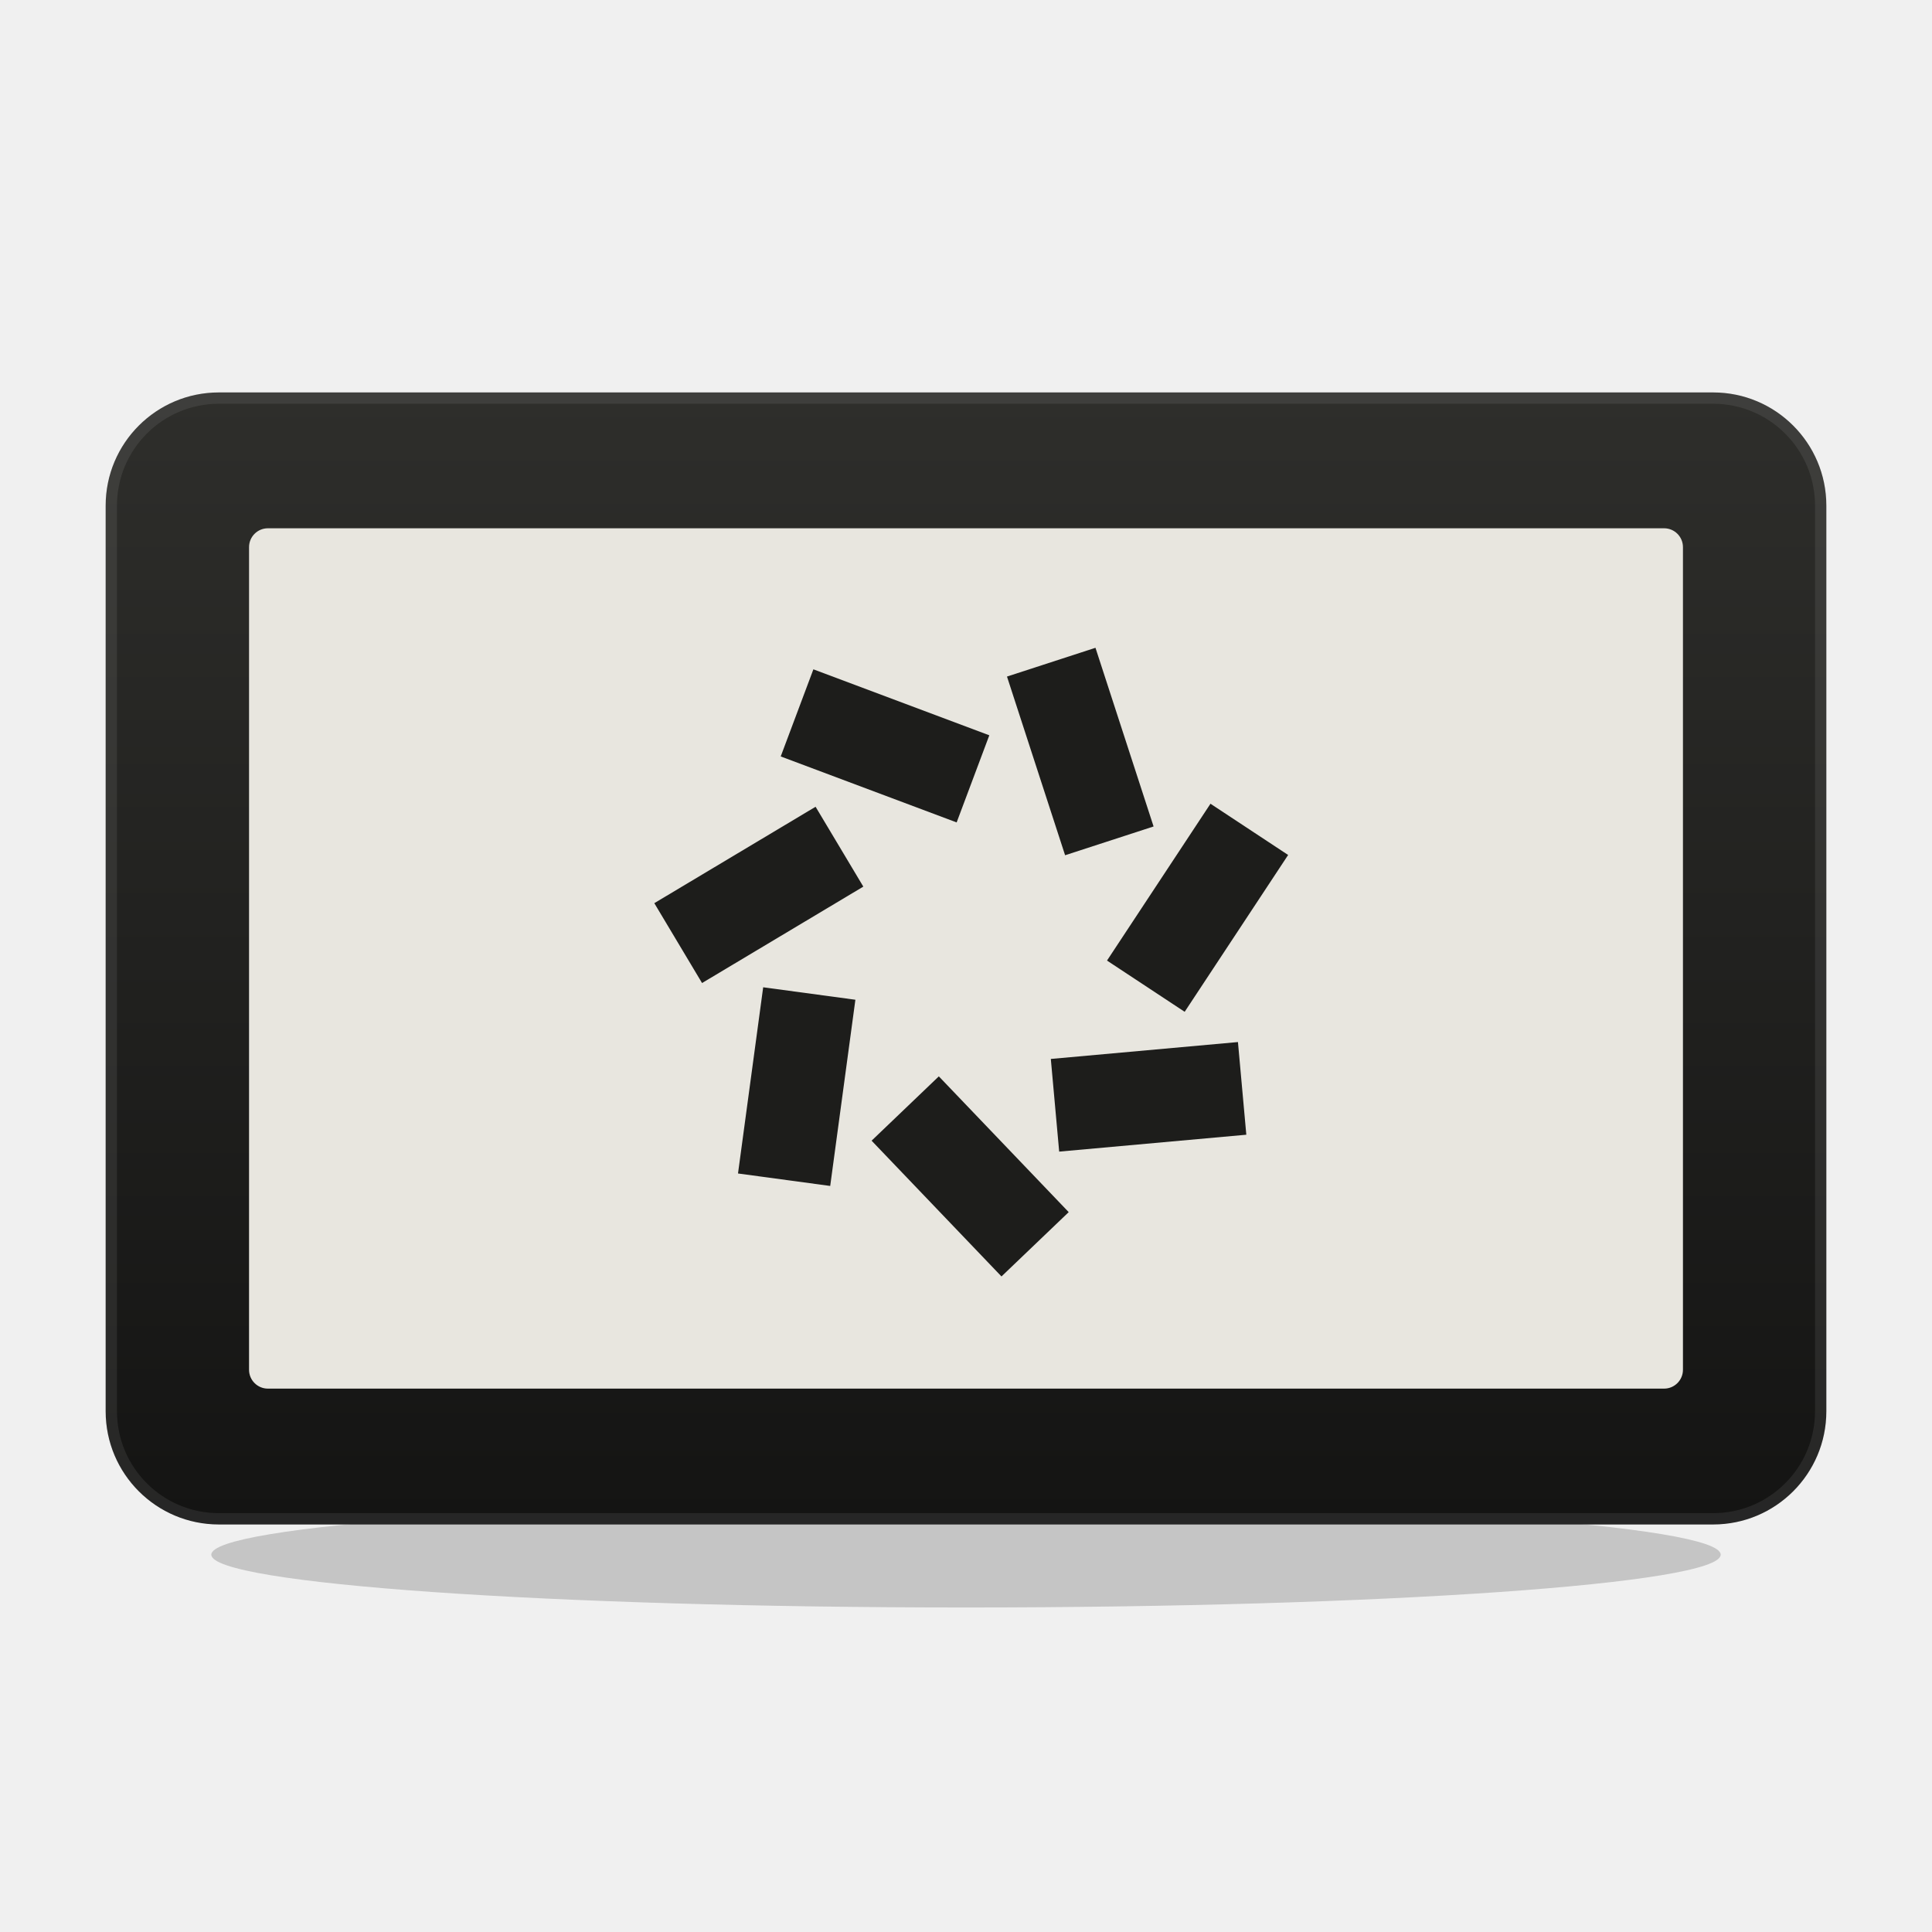
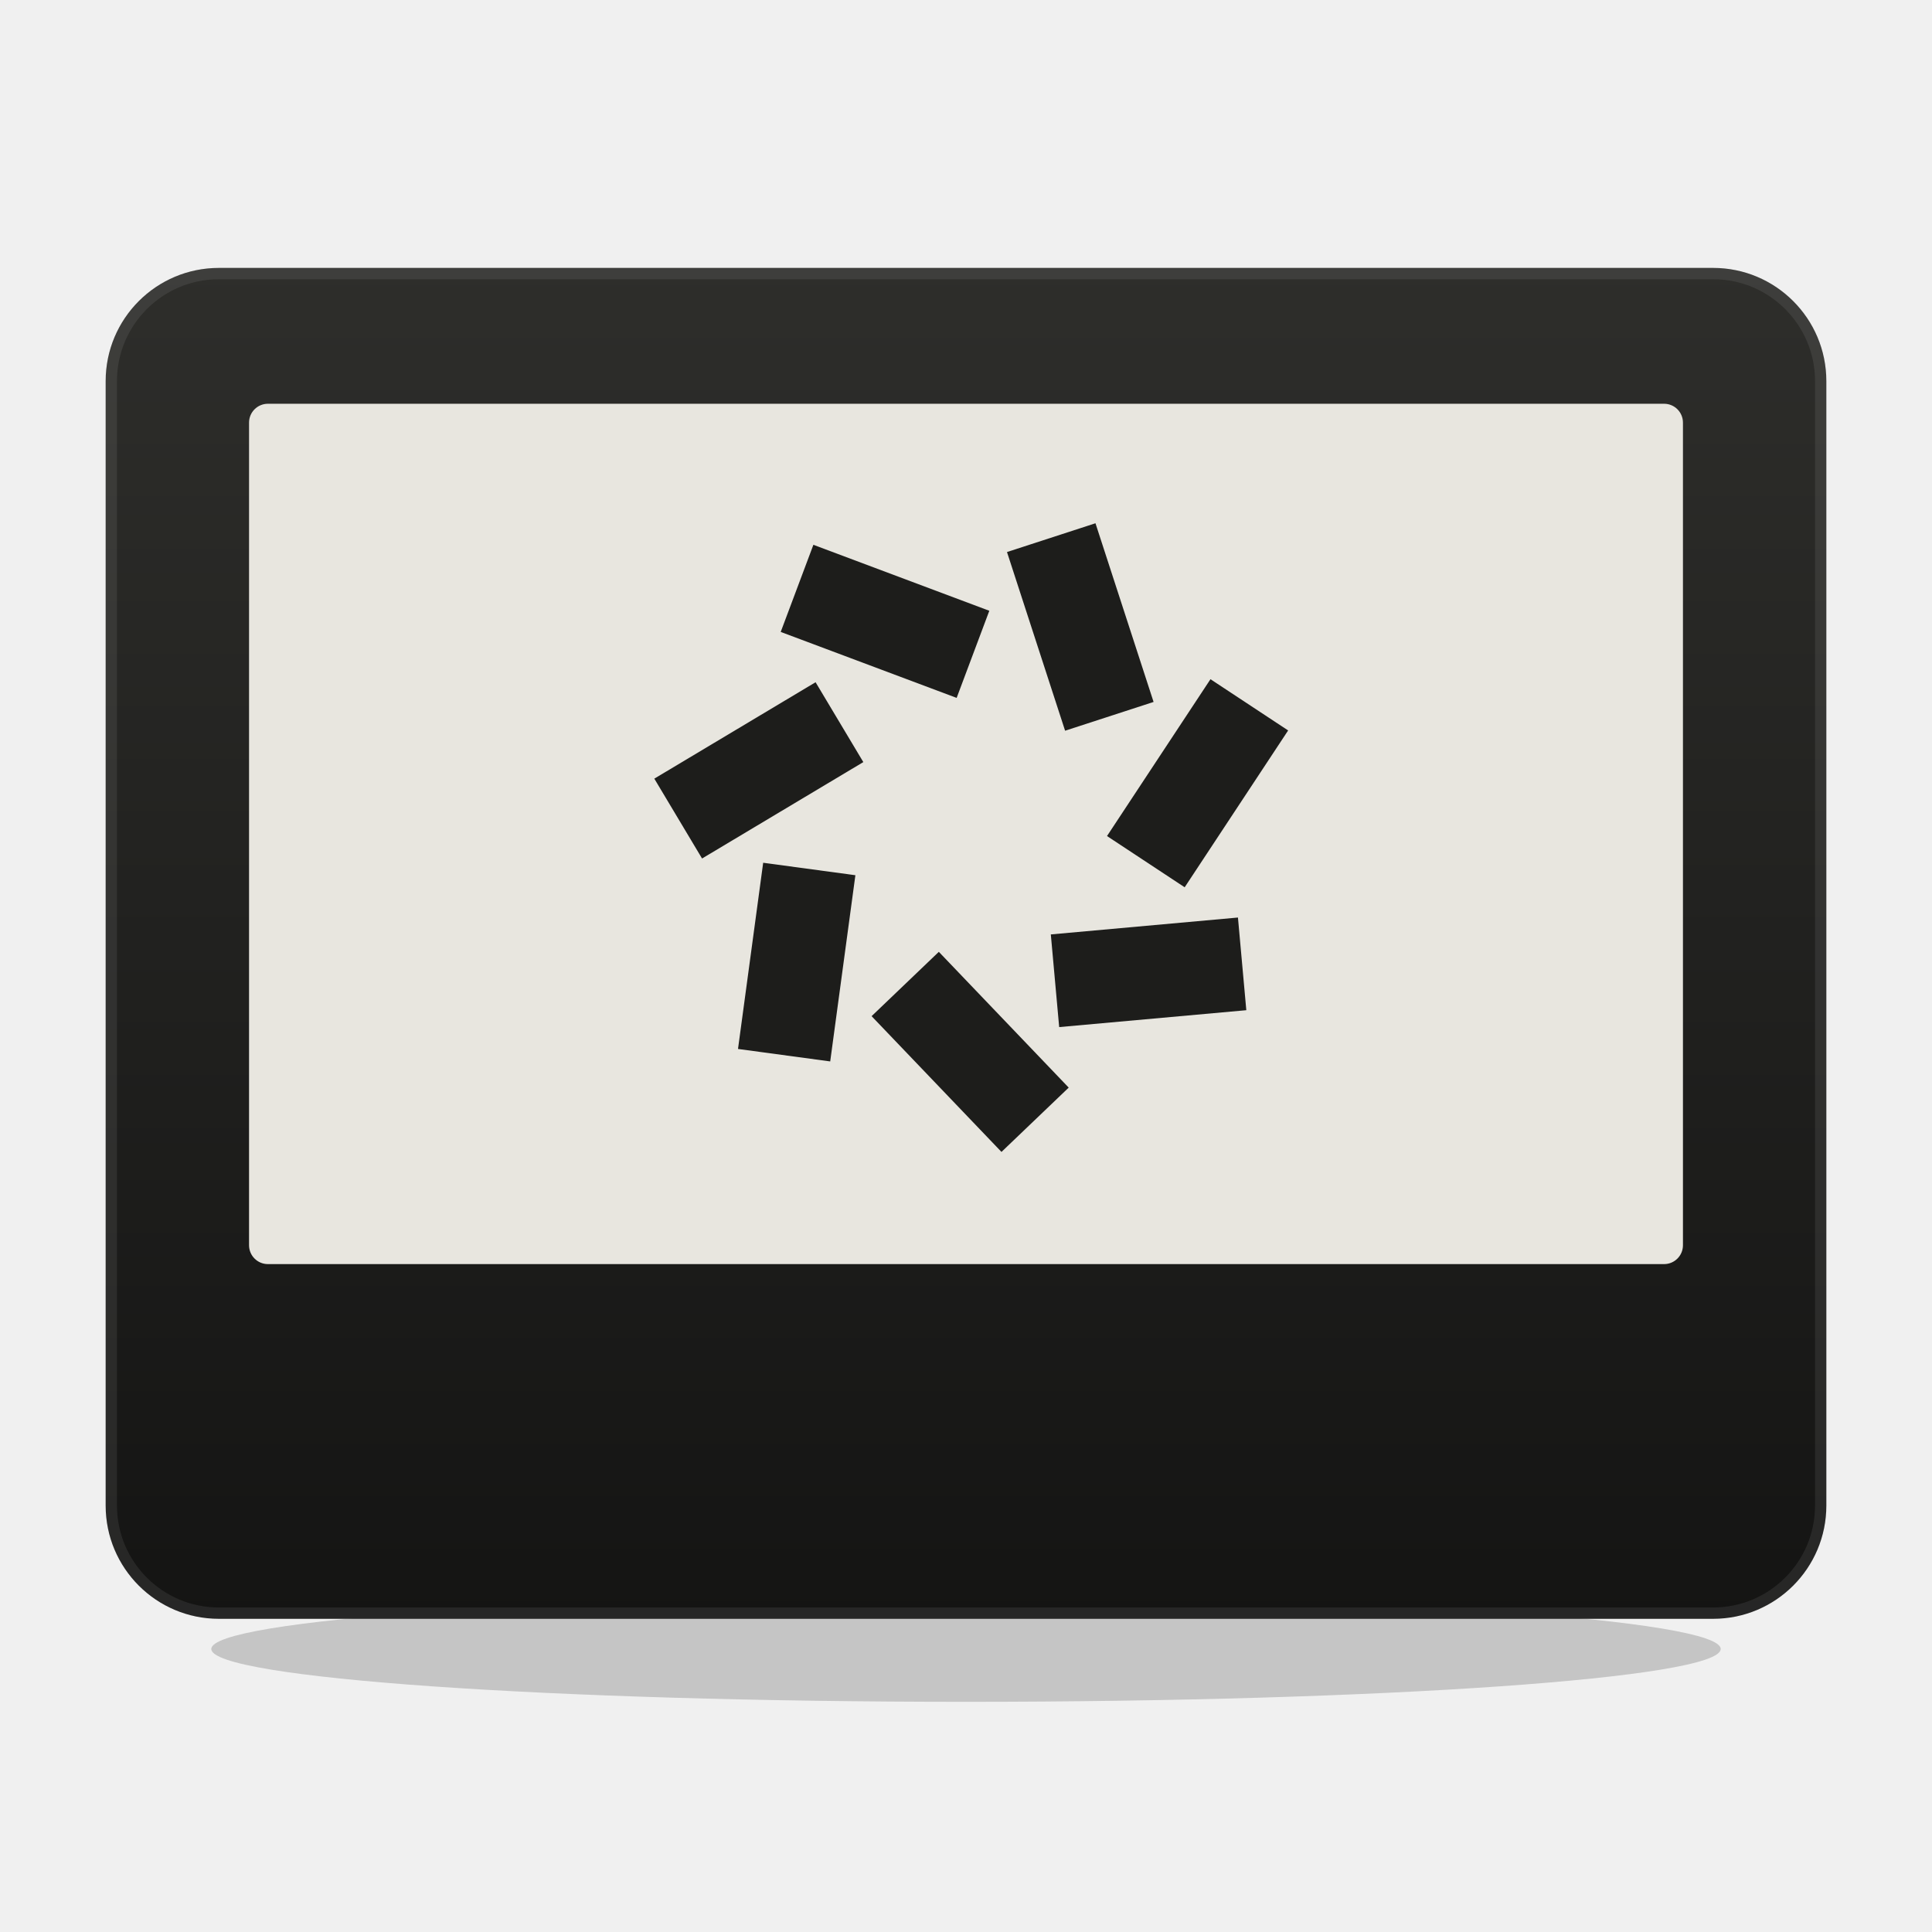
<svg xmlns="http://www.w3.org/2000/svg" width="512" height="512" viewBox="0 0 512 512">
  <defs>
    <linearGradient id="body" x1="0" y1="0" x2="0" y2="1">
      <stop offset="0" stop-color="#2e2e2b" />
      <stop offset="1" stop-color="#141413" />
    </linearGradient>
  </defs>
-   <ellipse cx="256" cy="412" rx="200" ry="14" fill="#000" opacity="0.18" />
-   <rect x="28" y="104" width="456" height="300" rx="30" fill="url(#body)" />
-   <rect x="29.5" y="105.5" width="453" height="297" rx="28.5" fill="none" stroke="#fff" stroke-opacity="0.08" stroke-width="3" />
-   <rect x="66" y="140" width="380" height="228" rx="5" fill="#e8e6df" />
-   <g transform="translate(256 254) scale(1.1) translate(-80 -81)" fill="#1d1d1b">
+   <ellipse cx="256" cy="437" rx="200" ry="14" fill="#000" opacity="0.18" />
+   <rect x="28" y="71" width="456" height="358" rx="30" fill="url(#body)" />
+   <rect x="29.5" y="72.5" width="453" height="355" rx="28.5" fill="none" stroke="#fff" stroke-opacity="0.08" stroke-width="3" />
+   <rect x="66" y="107" width="380" height="228" rx="5" fill="#e8e6df" />
+   <g transform="translate(256 221) scale(1.1) translate(-80 -81)" fill="#1d1d1b">
    <path fill-rule="evenodd" d="M43.232 11.344L85.617 27.238L77.746 48.227L35.361 32.333L43.232 11.344Z" />
    <path fill-rule="evenodd" d="M111.192 6.154L125.192 49.202L103.875 56.135L89.875 13.087L111.192 6.154Z" />
    <path fill-rule="evenodd" d="M157.609 56.069L132.682 93.854L113.971 81.51L138.898 43.725L157.609 56.069Z" />
    <path fill-rule="evenodd" d="M147.533 123.467L102.449 127.536L100.434 105.211L145.517 101.141L147.533 123.467Z" />
    <path fill-rule="evenodd" d="M88.547 157.611L57.256 124.901L73.454 109.406L104.745 142.116L88.547 157.611Z" />
    <path fill-rule="evenodd" d="M25.072 132.804L31.137 87.945L53.351 90.948L47.286 135.808L25.072 132.804Z" />
    <path fill-rule="evenodd" d="M4.908 67.681L43.761 44.453L55.264 63.693L16.411 86.921L4.908 67.681Z" />
  </g>
</svg>
